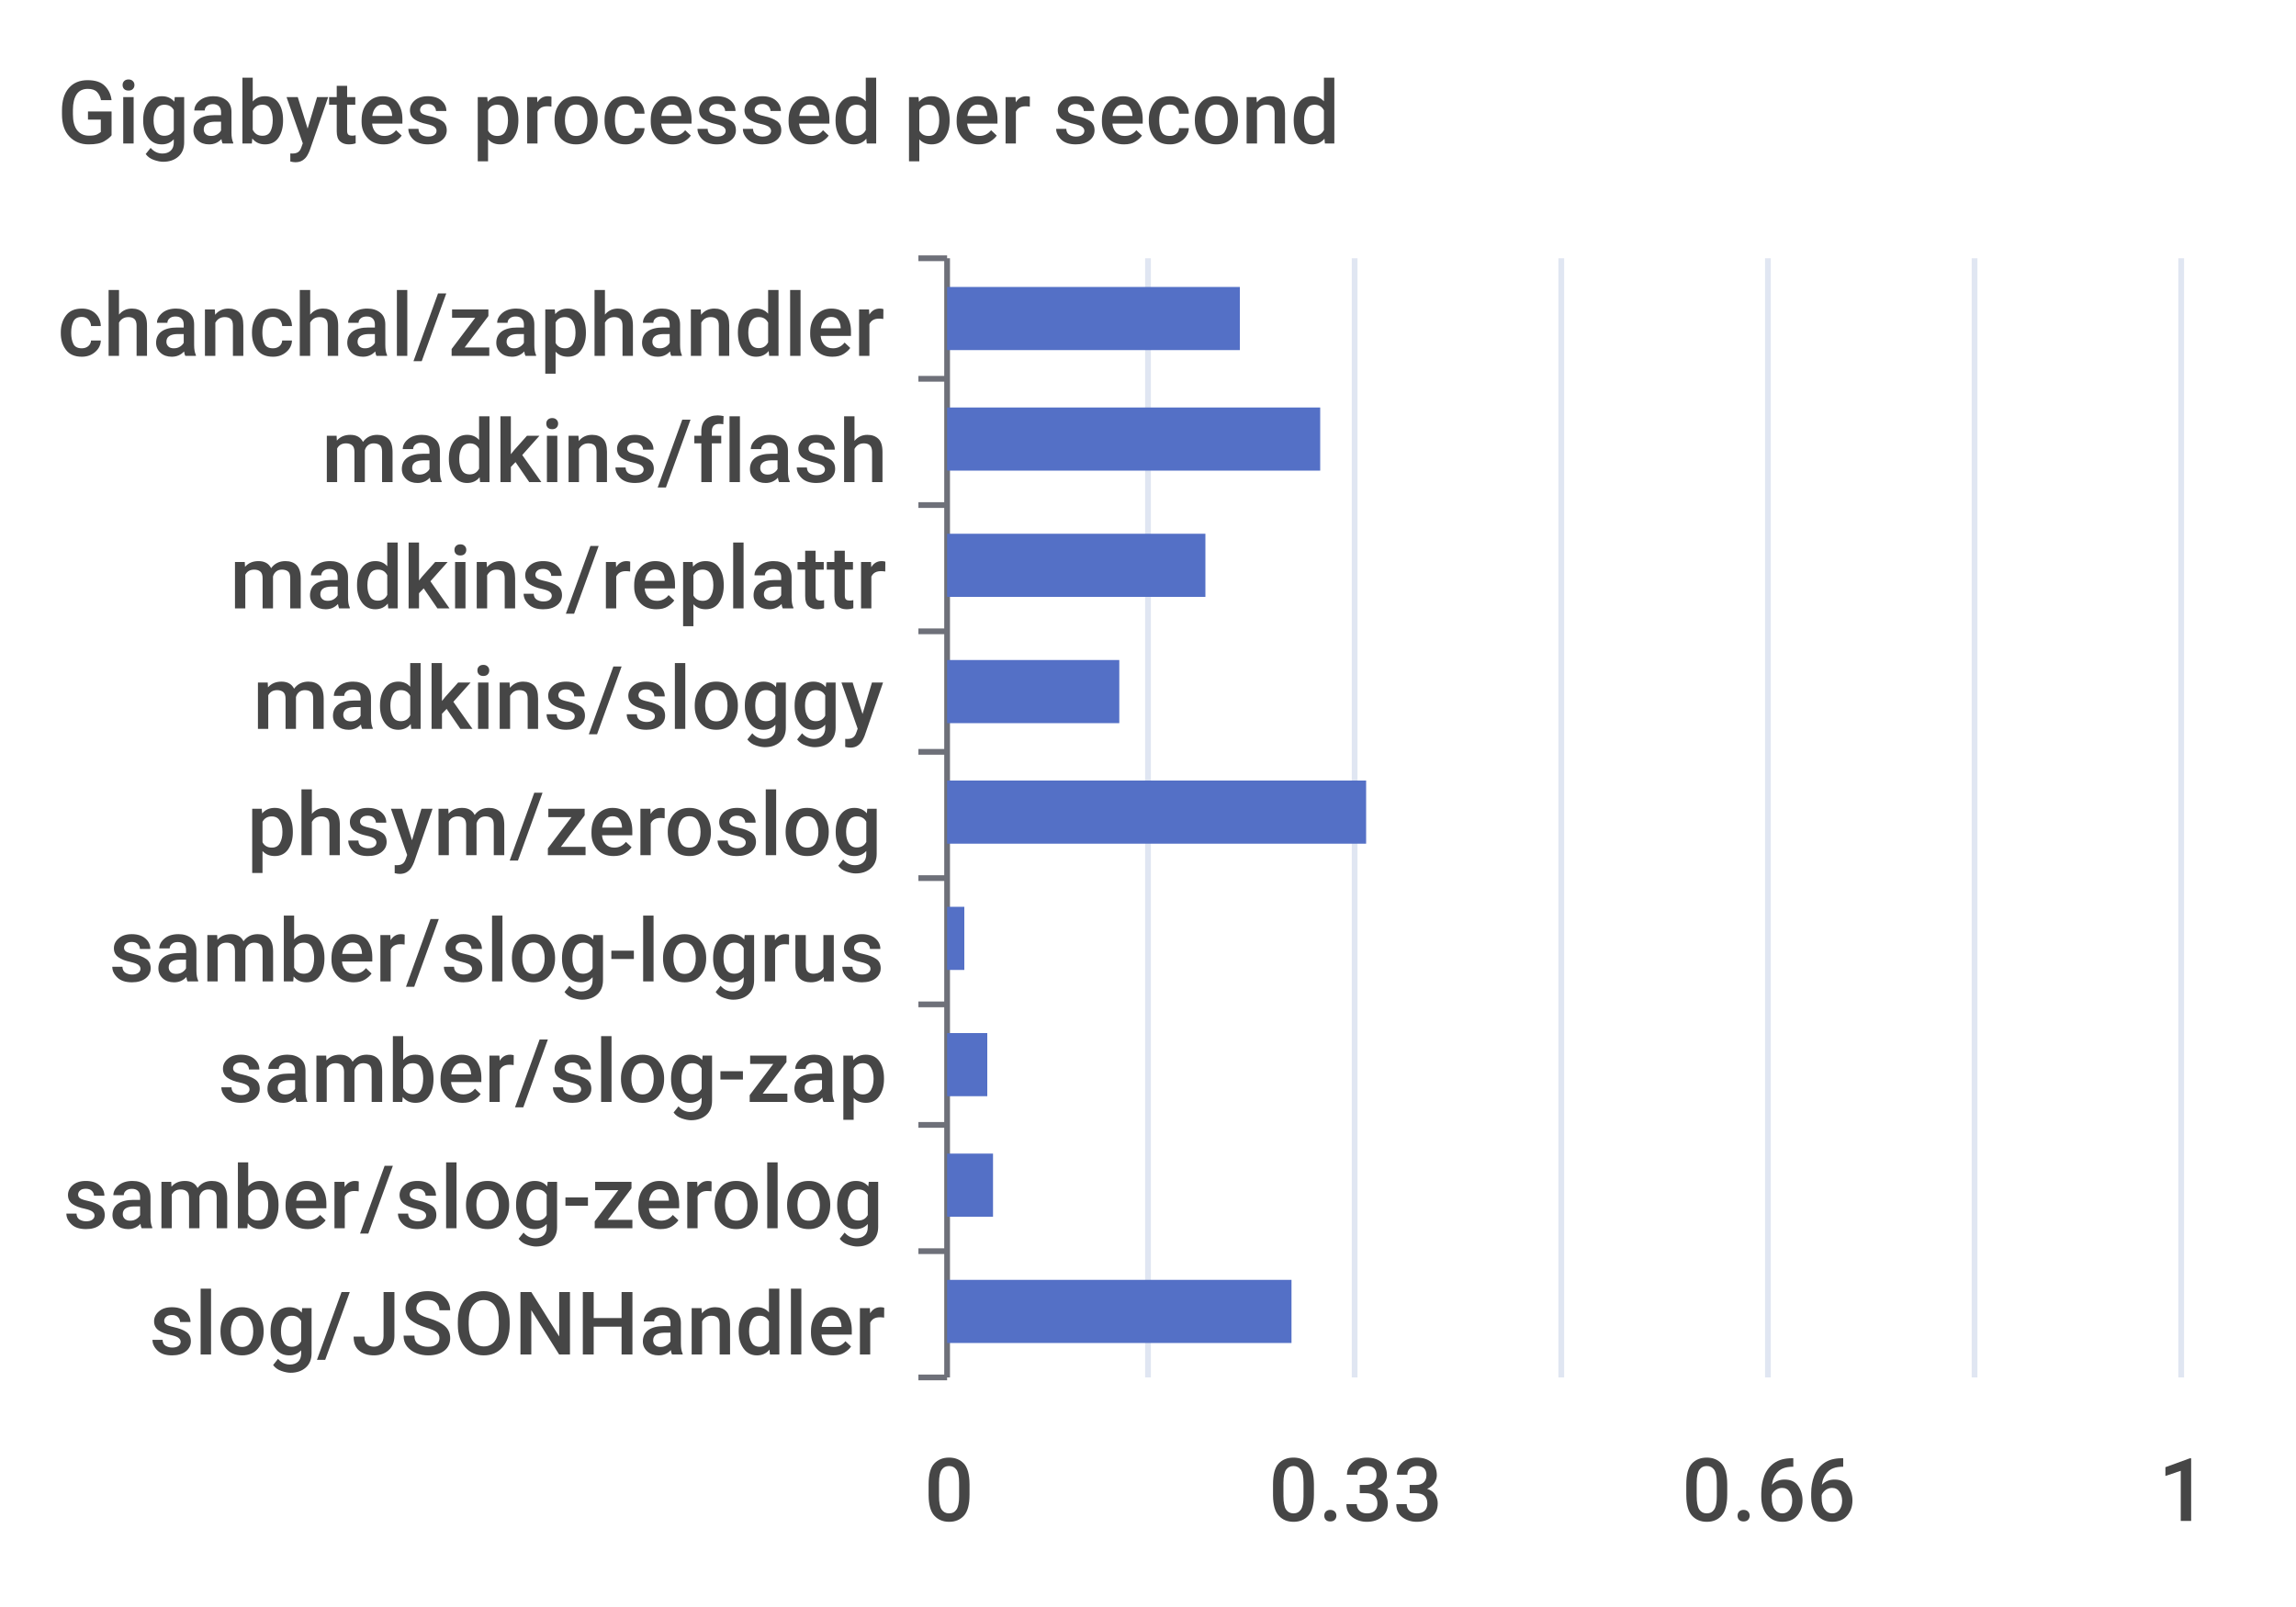
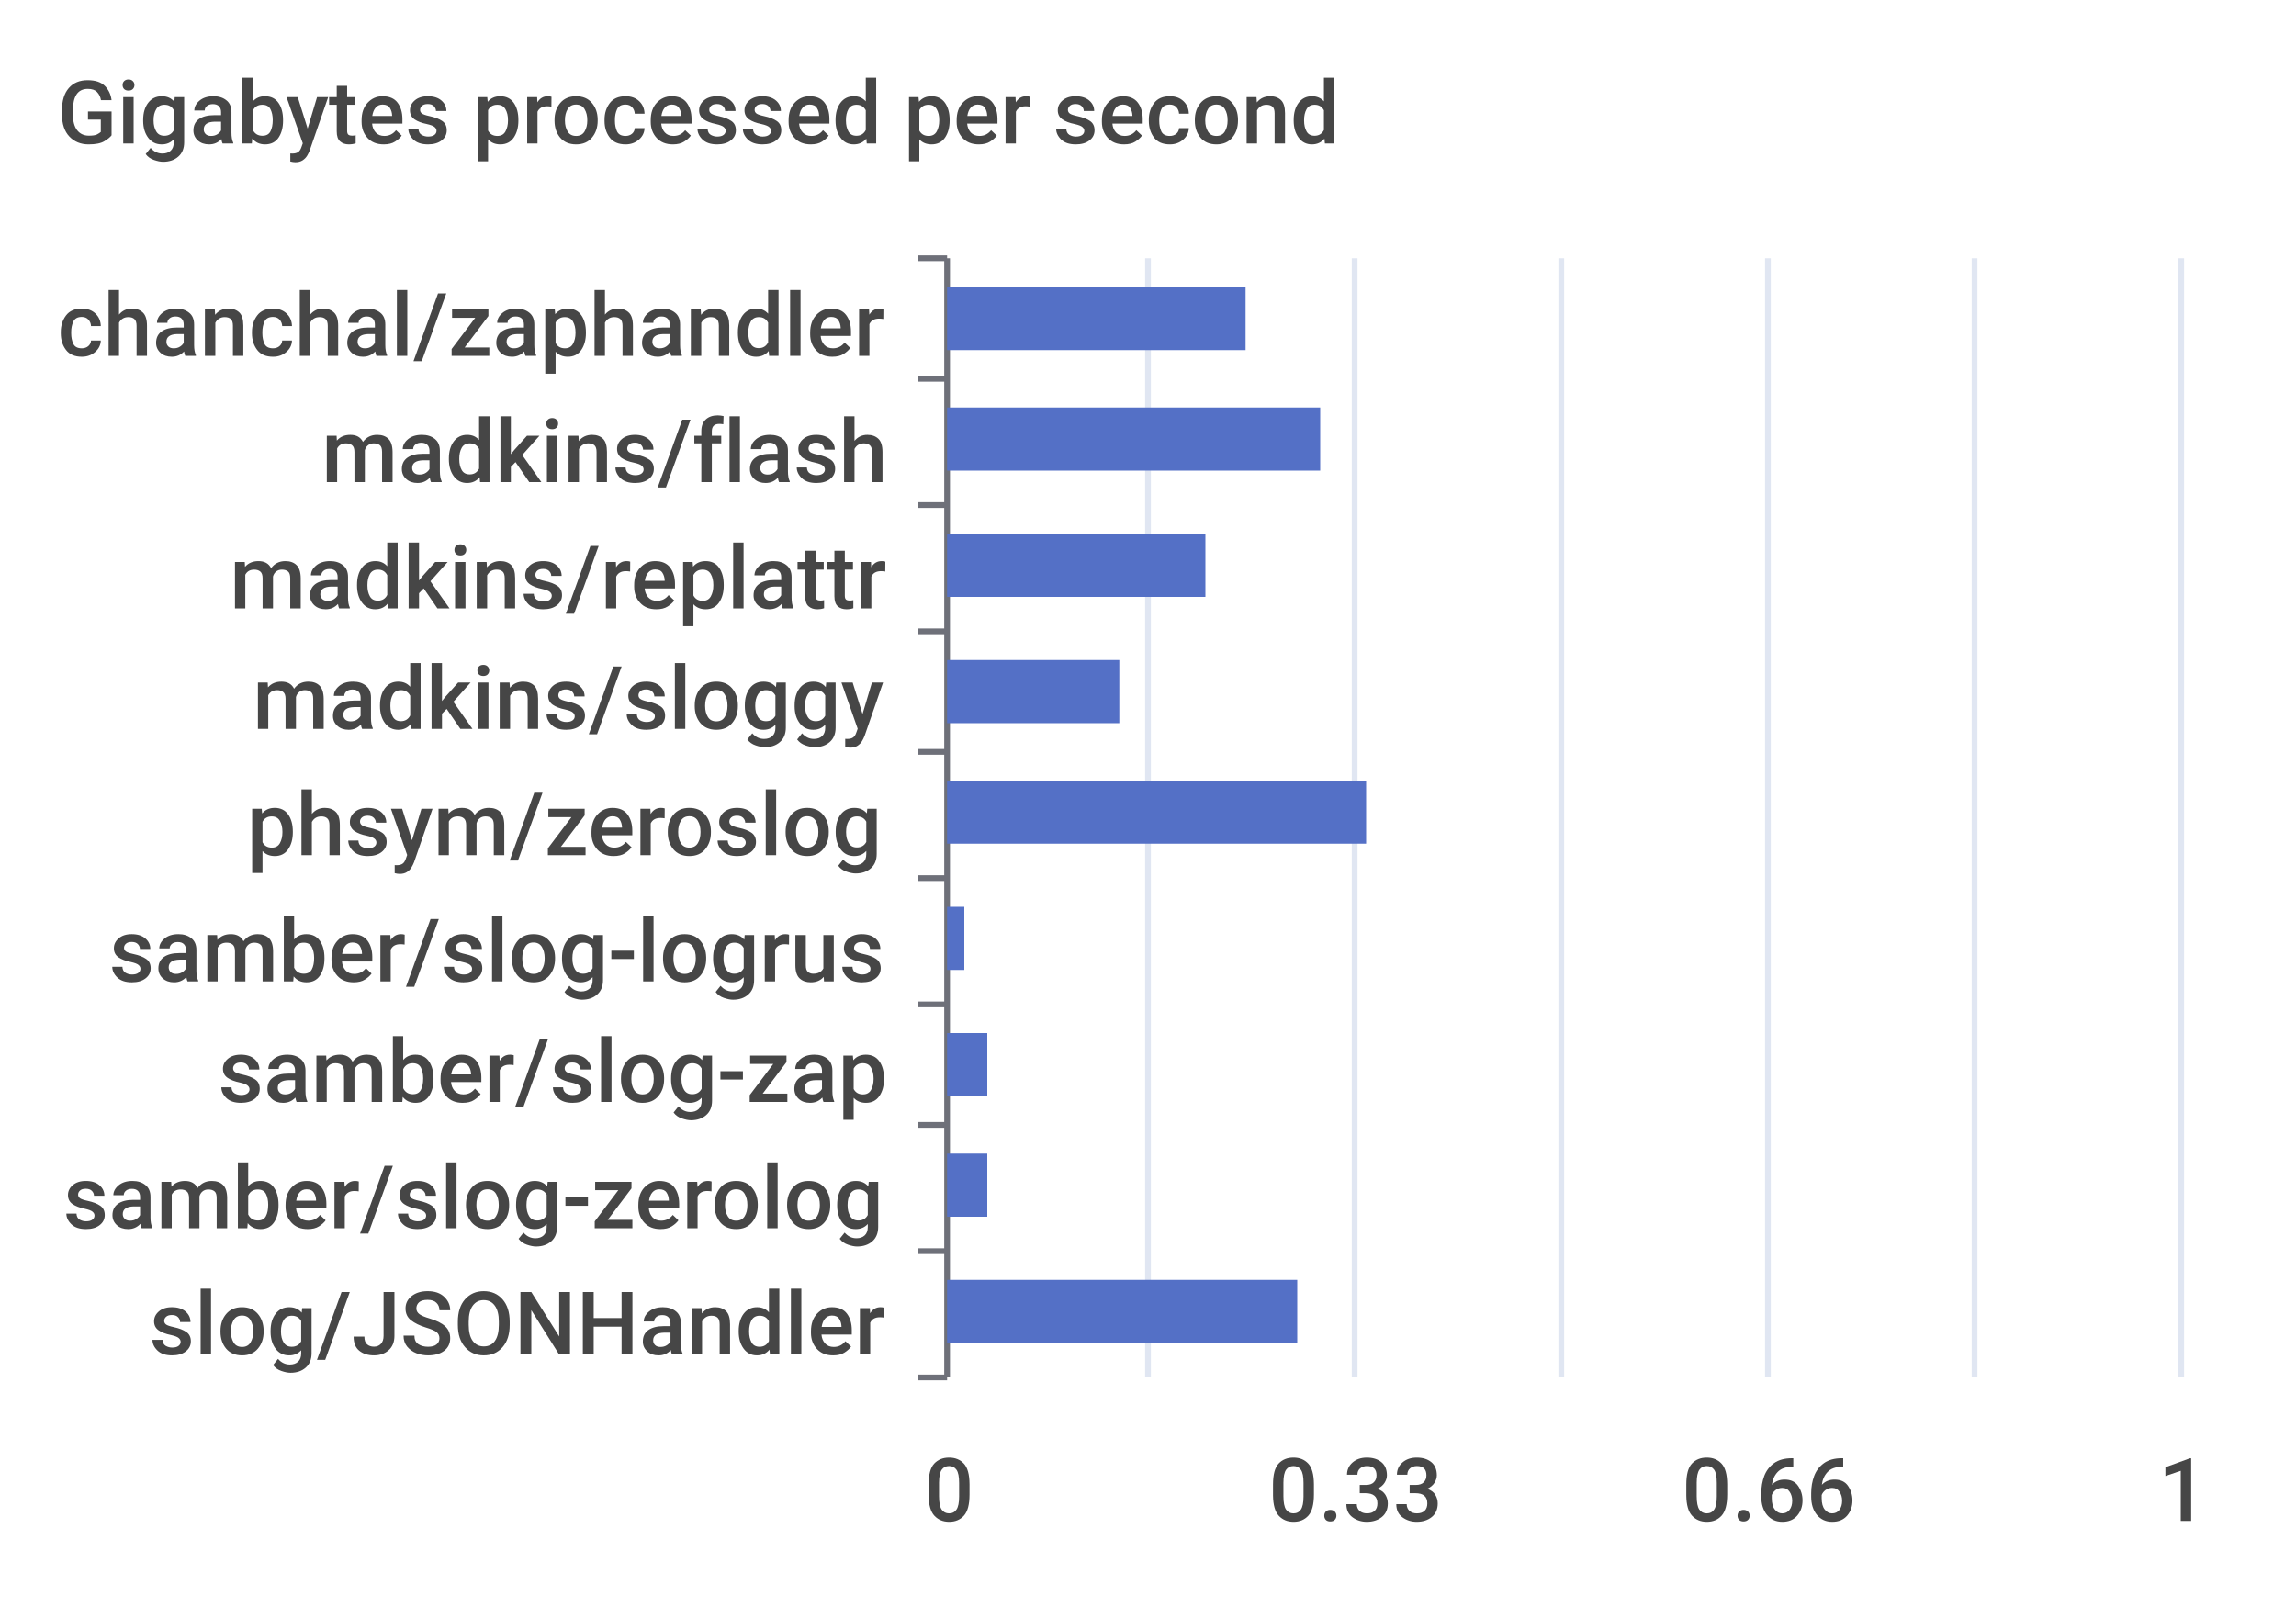
<svg xmlns="http://www.w3.org/2000/svg" width="400" height="280">\n<path d="M 0 0 L 400 0 L 400 280 L 0 280 L 0 0" style="stroke-width:0;stroke:none;fill:rgba(255,255,255,1.0)" />
  <text x="10" y="25" style="stroke-width:0;stroke:none;fill:rgba(70,70,70,1.0);font-size:15.3px;font-family:'Roboto Medium',sans-serif">Gigabytes processed per second</text>
  <path d="M 160 45 L 165 45" style="stroke-width:1;stroke:rgba(110,112,121,1.0);fill:none" />
  <path d="M 160 66 L 165 66" style="stroke-width:1;stroke:rgba(110,112,121,1.0);fill:none" />
  <path d="M 160 88 L 165 88" style="stroke-width:1;stroke:rgba(110,112,121,1.0);fill:none" />
  <path d="M 160 110 L 165 110" style="stroke-width:1;stroke:rgba(110,112,121,1.0);fill:none" />
  <path d="M 160 131 L 165 131" style="stroke-width:1;stroke:rgba(110,112,121,1.0);fill:none" />
  <path d="M 160 153 L 165 153" style="stroke-width:1;stroke:rgba(110,112,121,1.0);fill:none" />
  <path d="M 160 175 L 165 175" style="stroke-width:1;stroke:rgba(110,112,121,1.0);fill:none" />
  <path d="M 160 196 L 165 196" style="stroke-width:1;stroke:rgba(110,112,121,1.0);fill:none" />
  <path d="M 160 218 L 165 218" style="stroke-width:1;stroke:rgba(110,112,121,1.0);fill:none" />
  <path d="M 160 240 L 165 240" style="stroke-width:1;stroke:rgba(110,112,121,1.0);fill:none" />
  <path d="M 165 45 L 165 240" style="stroke-width:1;stroke:rgba(110,112,121,1.0);fill:none" />
  <text x="10" y="62" style="stroke-width:0;stroke:none;fill:rgba(70,70,70,1.0);font-size:15.3px;font-family:'Roboto Medium',sans-serif">chanchal/zaphandler</text>
  <text x="56" y="84" style="stroke-width:0;stroke:none;fill:rgba(70,70,70,1.0);font-size:15.3px;font-family:'Roboto Medium',sans-serif">madkins/flash</text>
  <text x="40" y="106" style="stroke-width:0;stroke:none;fill:rgba(70,70,70,1.0);font-size:15.3px;font-family:'Roboto Medium',sans-serif">madkins/replattr</text>
  <text x="44" y="127" style="stroke-width:0;stroke:none;fill:rgba(70,70,70,1.0);font-size:15.3px;font-family:'Roboto Medium',sans-serif">madkins/sloggy</text>
  <text x="43" y="149" style="stroke-width:0;stroke:none;fill:rgba(70,70,70,1.0);font-size:15.3px;font-family:'Roboto Medium',sans-serif">phsym/zeroslog</text>
  <text x="19" y="171" style="stroke-width:0;stroke:none;fill:rgba(70,70,70,1.0);font-size:15.3px;font-family:'Roboto Medium',sans-serif">samber/slog-logrus</text>
  <text x="38" y="192" style="stroke-width:0;stroke:none;fill:rgba(70,70,70,1.0);font-size:15.3px;font-family:'Roboto Medium',sans-serif">samber/slog-zap</text>
  <text x="11" y="214" style="stroke-width:0;stroke:none;fill:rgba(70,70,70,1.0);font-size:15.3px;font-family:'Roboto Medium',sans-serif">samber/slog-zerolog</text>
  <text x="26" y="236" style="stroke-width:0;stroke:none;fill:rgba(70,70,70,1.0);font-size:15.3px;font-family:'Roboto Medium',sans-serif">slog/JSONHandler</text>
  <text x="161" y="265" style="stroke-width:0;stroke:none;fill:rgba(70,70,70,1.0);font-size:15.3px;font-family:'Roboto Medium',sans-serif">0</text>
  <text x="221" y="265" style="stroke-width:0;stroke:none;fill:rgba(70,70,70,1.0);font-size:15.3px;font-family:'Roboto Medium',sans-serif">0.33</text>
  <text x="293" y="265" style="stroke-width:0;stroke:none;fill:rgba(70,70,70,1.0);font-size:15.3px;font-family:'Roboto Medium',sans-serif">0.66</text>
  <text x="376" y="265" style="stroke-width:0;stroke:none;fill:rgba(70,70,70,1.0);font-size:15.3px;font-family:'Roboto Medium',sans-serif">1</text>
  <path d="M 200 45 L 200 240" style="stroke-width:1;stroke:rgba(224,230,242,1.0);fill:none" />
  <path d="M 236 45 L 236 240" style="stroke-width:1;stroke:rgba(224,230,242,1.0);fill:none" />
  <path d="M 272 45 L 272 240" style="stroke-width:1;stroke:rgba(224,230,242,1.0);fill:none" />
  <path d="M 308 45 L 308 240" style="stroke-width:1;stroke:rgba(224,230,242,1.0);fill:none" />
  <path d="M 344 45 L 344 240" style="stroke-width:1;stroke:rgba(224,230,242,1.0);fill:none" />
  <path d="M 380 45 L 380 240" style="stroke-width:1;stroke:rgba(224,230,242,1.0);fill:none" />
-   <path d="M 165 223 L 225 223 L 225 234 L 165 234 L 165 223" style="stroke-width:0;stroke:none;fill:rgba(84,112,198,1.0)" />
-   <path d="M 165 201 L 173 201 L 173 212 L 165 212 L 165 201" style="stroke-width:0;stroke:none;fill:rgba(84,112,198,1.0)" />
+   <path d="M 165 223 L 226 223 L 226 234 L 165 234 L 165 223" style="stroke-width:0;stroke:none;fill:rgba(84,112,198,1.0)" />
+   <path d="M 165 201 L 172 201 L 172 212 L 165 212 L 165 201" style="stroke-width:0;stroke:none;fill:rgba(84,112,198,1.0)" />
  <path d="M 165 180 L 172 180 L 172 191 L 165 191 L 165 180" style="stroke-width:0;stroke:none;fill:rgba(84,112,198,1.0)" />
  <path d="M 165 158 L 168 158 L 168 169 L 165 169 L 165 158" style="stroke-width:0;stroke:none;fill:rgba(84,112,198,1.0)" />
  <path d="M 165 136 L 238 136 L 238 147 L 165 147 L 165 136" style="stroke-width:0;stroke:none;fill:rgba(84,112,198,1.0)" />
  <path d="M 165 115 L 195 115 L 195 126 L 165 126 L 165 115" style="stroke-width:0;stroke:none;fill:rgba(84,112,198,1.0)" />
  <path d="M 165 93 L 210 93 L 210 104 L 165 104 L 165 93" style="stroke-width:0;stroke:none;fill:rgba(84,112,198,1.0)" />
  <path d="M 165 71 L 230 71 L 230 82 L 165 82 L 165 71" style="stroke-width:0;stroke:none;fill:rgba(84,112,198,1.0)" />
-   <path d="M 165 50 L 216 50 L 216 61 L 165 61 L 165 50" style="stroke-width:0;stroke:none;fill:rgba(84,112,198,1.0)" />
+   <path d="M 165 50 L 217 50 L 217 61 L 165 61 L 165 50" style="stroke-width:0;stroke:none;fill:rgba(84,112,198,1.0)" />
</svg>
